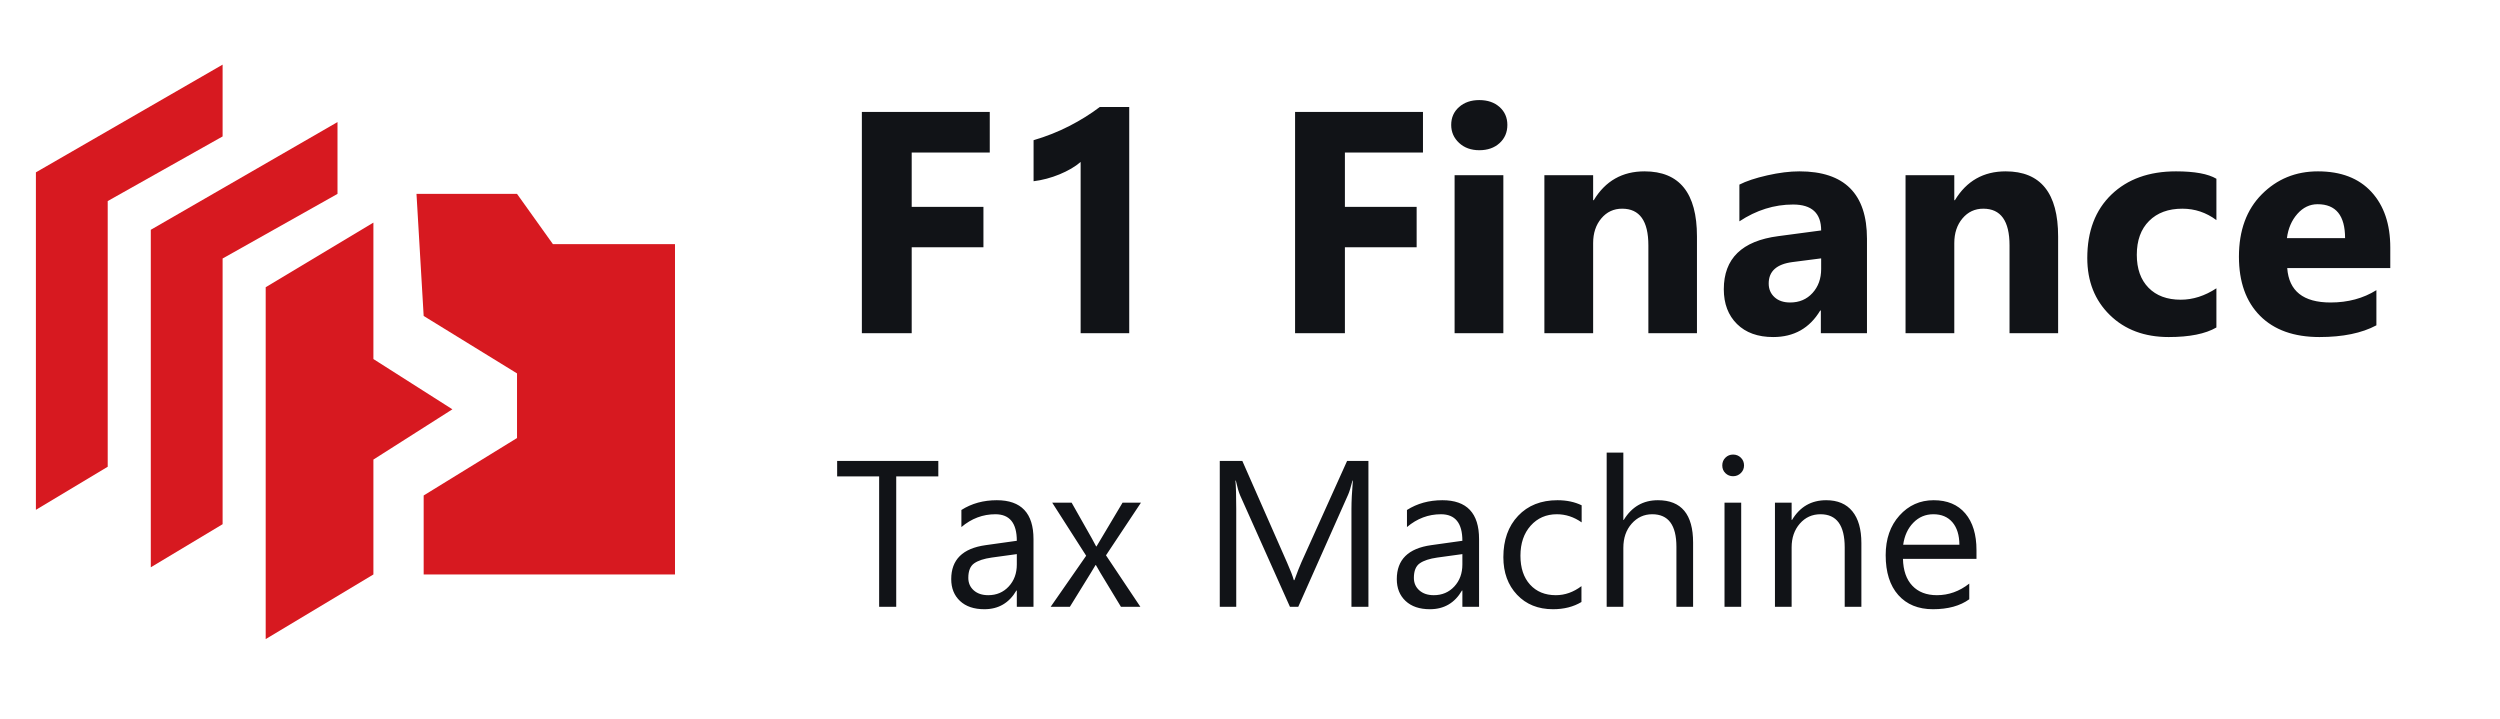
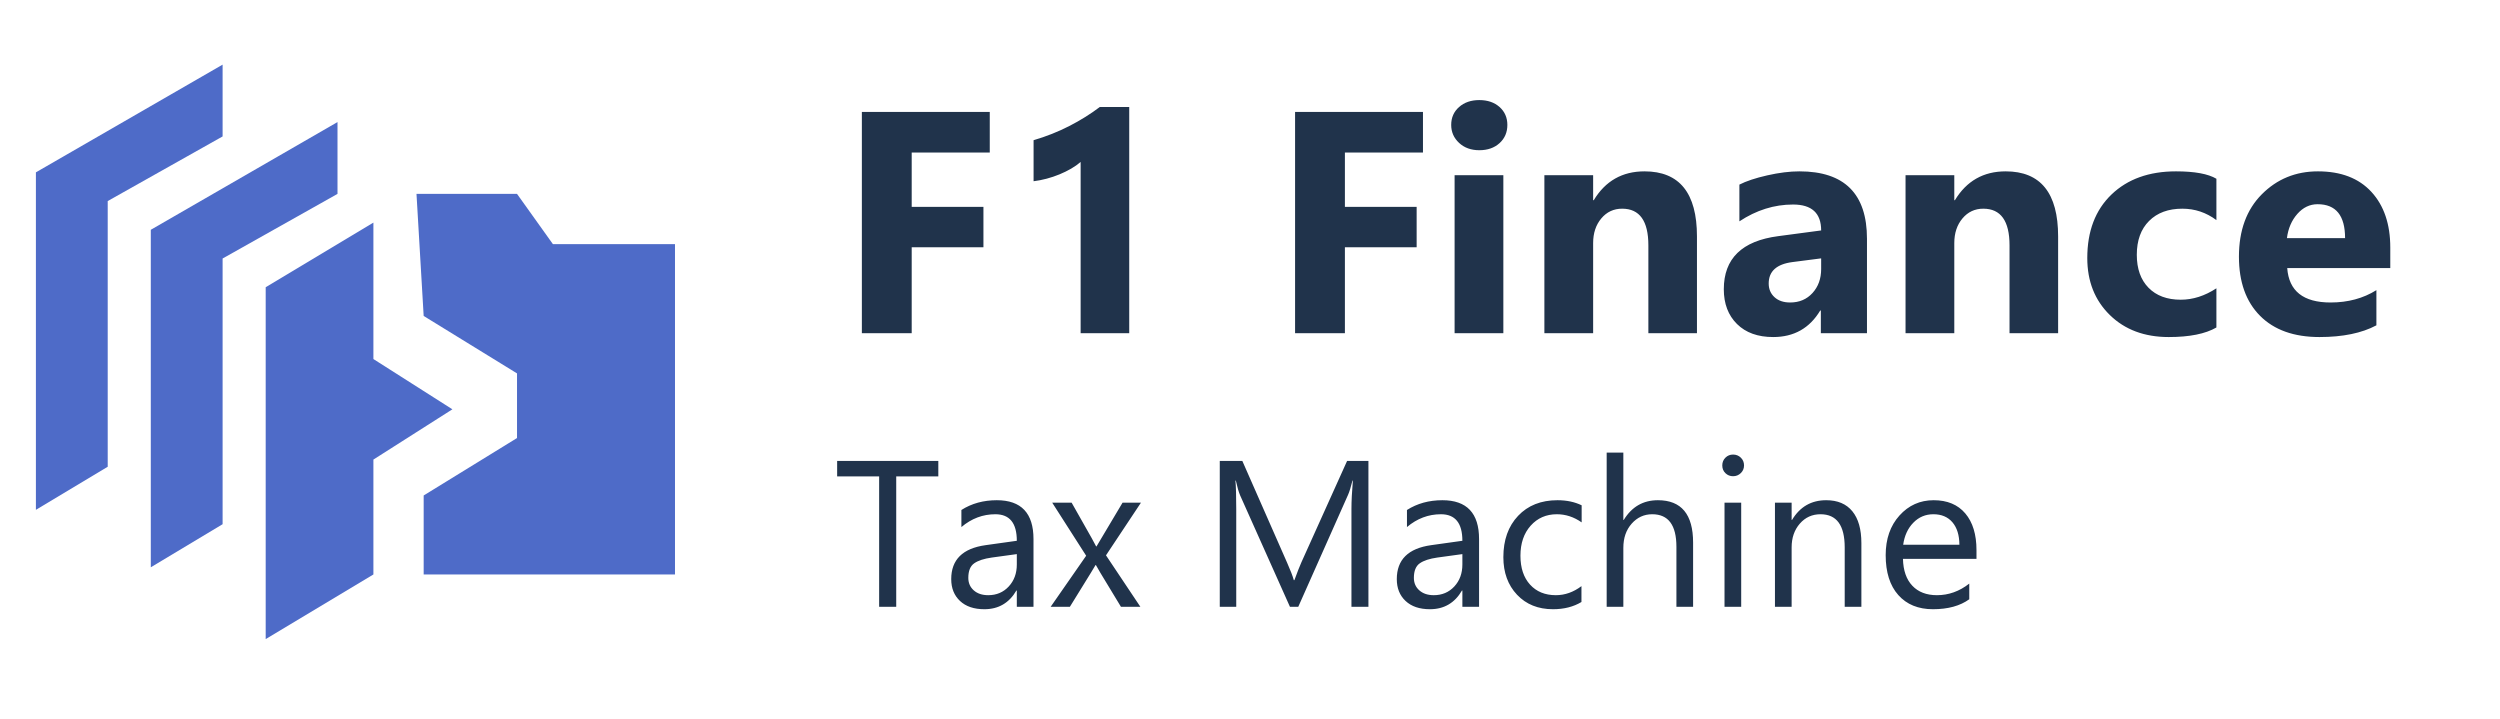
<svg xmlns="http://www.w3.org/2000/svg" viewBox="0 0 348.15 100" role="img" aria-label="F1 Finance Tax Machine">
-   <path fill="#D71920" d="M 5 24 L 31 9 L 31 19 L 15 28 L 15 65 L 5 71 Z" />
-   <path fill="#D71920" d="M 21 32 L 47 17 L 47 27 L 31 36 L 31 73 L 21 79 Z" />
-   <path fill="#D71920" d="M 37 40 L 52 31 L 52 50 L 63 57 L 52 64 L 52 80 L 37 89 Z" />
-   <path fill="#D71920" d="M 58 27 L 72 27 L 77 34 L 94 34 L 94 80 L 59 80 L 59 69 L 72 61 L 72 52 L 59 44 Z" />
-   <path fill="#111317" d="M 137.834 21.242 L 126.963 21.242 L 126.963 28.804 L 136.953 28.804 L 136.953 34.433 L 126.963 34.433 L 126.963 46.4 L 120.023 46.4 L 120.023 15.591 L 137.834 15.591 L 137.834 21.242 Z M 157.256 14.904 L 157.256 46.4 L 150.489 46.4 L 150.489 22.552 Q 149.93 23.046 149.167 23.487 Q 148.405 23.927 147.545 24.282 Q 146.686 24.636 145.762 24.883 Q 144.838 25.13 143.936 25.238 L 143.936 19.523 Q 146.578 18.749 148.92 17.546 Q 151.262 16.343 153.153 14.904 L 157.256 14.904 Z M 198.163 21.242 L 187.291 21.242 L 187.291 28.804 L 197.282 28.804 L 197.282 34.433 L 187.291 34.433 L 187.291 46.4 L 180.352 46.4 L 180.352 15.591 L 198.163 15.591 L 198.163 21.242 Z M 206.004 20.919 Q 204.286 20.919 203.19 19.899 Q 202.094 18.878 202.094 17.396 Q 202.094 15.871 203.19 14.904 Q 204.286 13.937 206.004 13.937 Q 207.745 13.937 208.83 14.904 Q 209.915 15.871 209.915 17.396 Q 209.915 18.943 208.83 19.931 Q 207.745 20.919 206.004 20.919 Z M 209.356 46.4 L 202.567 46.4 L 202.567 24.4 L 209.356 24.4 L 209.356 46.4 Z M 236.319 46.4 L 229.552 46.4 L 229.552 34.175 Q 229.552 29.062 225.899 29.062 Q 224.137 29.062 222.999 30.416 Q 221.86 31.769 221.86 33.853 L 221.86 46.4 L 215.071 46.4 L 215.071 24.4 L 221.86 24.4 L 221.86 27.88 L 221.946 27.88 Q 224.374 23.863 229.014 23.863 Q 236.319 23.863 236.319 32.929 L 236.319 46.4 Z M 259.995 46.4 L 253.571 46.4 L 253.571 43.242 L 253.485 43.242 Q 251.272 46.937 246.932 46.937 Q 243.731 46.937 241.894 45.122 Q 240.057 43.306 240.057 40.277 Q 240.057 33.875 247.641 32.886 L 253.614 32.091 Q 253.614 28.482 249.704 28.482 Q 245.772 28.482 242.227 30.824 L 242.227 25.71 Q 243.645 24.98 246.105 24.421 Q 248.565 23.863 250.585 23.863 Q 259.995 23.863 259.995 33.251 L 259.995 46.4 Z M 253.614 37.462 L 253.614 35.98 L 249.618 36.496 Q 246.309 36.925 246.309 39.482 Q 246.309 40.642 247.115 41.383 Q 247.921 42.125 249.296 42.125 Q 251.208 42.125 252.411 40.803 Q 253.614 39.482 253.614 37.462 Z M 286.614 46.4 L 279.847 46.4 L 279.847 34.175 Q 279.847 29.062 276.194 29.062 Q 274.433 29.062 273.294 30.416 Q 272.155 31.769 272.155 33.853 L 272.155 46.4 L 265.366 46.4 L 265.366 24.4 L 272.155 24.4 L 272.155 27.88 L 272.241 27.88 Q 274.669 23.863 279.31 23.863 Q 286.614 23.863 286.614 32.929 L 286.614 46.4 Z M 308.657 45.605 Q 306.359 46.937 302.019 46.937 Q 296.948 46.937 293.812 43.865 Q 290.675 40.793 290.675 35.937 Q 290.675 30.33 294.037 27.096 Q 297.4 23.863 303.029 23.863 Q 306.917 23.863 308.657 24.894 L 308.657 30.652 Q 306.531 29.062 303.909 29.062 Q 300.988 29.062 299.28 30.77 Q 297.571 32.478 297.571 35.486 Q 297.571 38.408 299.204 40.073 Q 300.837 41.738 303.695 41.738 Q 306.23 41.738 308.657 40.148 L 308.657 45.605 Z M 332.871 37.334 L 318.519 37.334 Q 318.863 42.125 324.556 42.125 Q 328.187 42.125 330.937 40.406 L 330.937 45.304 Q 327.886 46.937 323.009 46.937 Q 317.681 46.937 314.738 43.983 Q 311.794 41.029 311.794 35.744 Q 311.794 30.265 314.974 27.064 Q 318.154 23.863 322.794 23.863 Q 327.607 23.863 330.239 26.72 Q 332.871 29.578 332.871 34.476 L 332.871 37.334 Z M 326.576 33.166 Q 326.576 28.439 322.751 28.439 Q 321.119 28.439 319.926 29.792 Q 318.734 31.146 318.476 33.166 L 326.576 33.166 Z" />
-   <path fill="#111317" d="M 130.67 66.347 L 124.808 66.347 L 124.808 84.5 L 122.429 84.5 L 122.429 66.347 L 116.581 66.347 L 116.581 64.194 L 130.67 64.194 L 130.67 66.347 Z M 143.924 84.5 L 141.602 84.5 L 141.602 82.234 L 141.545 82.234 C 140.535 83.971 139.048 84.84 137.084 84.84 C 135.64 84.84 134.51 84.458 133.693 83.693 C 132.877 82.928 132.468 81.913 132.468 80.648 C 132.468 77.939 134.064 76.363 137.254 75.919 L 141.602 75.31 C 141.602 72.846 140.606 71.614 138.614 71.614 C 136.867 71.614 135.291 72.209 133.884 73.398 L 133.884 71.02 C 135.31 70.113 136.952 69.66 138.812 69.66 C 142.22 69.66 143.924 71.463 143.924 75.069 L 143.924 84.5 Z M 141.602 77.165 L 138.104 77.646 C 137.028 77.798 136.216 78.064 135.668 78.447 C 135.121 78.829 134.847 79.506 134.847 80.479 C 134.847 81.187 135.1 81.765 135.605 82.213 C 136.11 82.662 136.782 82.886 137.623 82.886 C 138.774 82.886 139.725 82.482 140.476 81.675 C 141.226 80.868 141.602 79.846 141.602 78.609 L 141.602 77.165 Z M 158.891 70 L 154.02 77.335 L 158.806 84.5 L 156.102 84.5 L 153.255 79.799 C 153.076 79.506 152.864 79.138 152.618 78.694 L 152.562 78.694 C 152.514 78.779 152.292 79.147 151.896 79.799 L 148.993 84.5 L 146.317 84.5 L 151.259 77.392 L 146.529 70 L 149.234 70 L 152.038 74.956 C 152.245 75.324 152.448 75.702 152.646 76.089 L 152.703 76.089 L 156.328 70 L 158.891 70 Z M 190.567 84.5 L 188.203 84.5 L 188.203 70.878 C 188.203 69.802 188.269 68.485 188.401 66.927 L 188.344 66.927 C 188.118 67.843 187.915 68.499 187.735 68.896 L 180.797 84.5 L 179.636 84.5 L 172.711 69.009 C 172.513 68.556 172.31 67.862 172.103 66.927 L 172.046 66.927 C 172.121 67.739 172.159 69.065 172.159 70.906 L 172.159 84.5 L 169.865 84.5 L 169.865 64.194 L 173.009 64.194 L 179.239 78.354 C 179.721 79.44 180.032 80.252 180.174 80.79 L 180.259 80.79 C 180.665 79.676 180.99 78.845 181.236 78.298 L 187.594 64.194 L 190.567 64.194 L 190.567 84.5 Z M 205.974 84.5 L 203.651 84.5 L 203.651 82.234 L 203.595 82.234 C 202.585 83.971 201.098 84.84 199.134 84.84 C 197.69 84.84 196.559 84.458 195.743 83.693 C 194.926 82.928 194.518 81.913 194.518 80.648 C 194.518 77.939 196.113 76.363 199.304 75.919 L 203.651 75.31 C 203.651 72.846 202.655 71.614 200.664 71.614 C 198.917 71.614 197.341 72.209 195.934 73.398 L 195.934 71.02 C 197.36 70.113 199.002 69.66 200.862 69.66 C 204.27 69.66 205.974 71.463 205.974 75.069 L 205.974 84.5 Z M 203.651 77.165 L 200.154 77.646 C 199.078 77.798 198.266 78.064 197.718 78.447 C 197.171 78.829 196.897 79.506 196.897 80.479 C 196.897 81.187 197.149 81.765 197.655 82.213 C 198.16 82.662 198.832 82.886 199.672 82.886 C 200.824 82.886 201.775 82.482 202.526 81.675 C 203.276 80.868 203.651 79.846 203.651 78.609 L 203.651 77.165 Z M 220.233 83.834 C 219.119 84.505 217.797 84.84 216.268 84.84 C 214.201 84.84 212.532 84.167 211.262 82.822 C 209.993 81.477 209.358 79.733 209.358 77.59 C 209.358 75.201 210.042 73.283 211.411 71.834 C 212.78 70.385 214.607 69.66 216.891 69.66 C 218.166 69.66 219.289 69.896 220.261 70.368 L 220.261 72.747 C 219.185 71.992 218.033 71.614 216.806 71.614 C 215.324 71.614 214.109 72.145 213.16 73.207 C 212.211 74.269 211.737 75.664 211.737 77.392 C 211.737 79.091 212.183 80.431 213.075 81.413 C 213.967 82.395 215.164 82.886 216.665 82.886 C 217.93 82.886 219.119 82.466 220.233 81.625 L 220.233 83.834 Z M 235.781 84.5 L 233.458 84.5 L 233.458 76.146 C 233.458 73.125 232.335 71.614 230.088 71.614 C 228.956 71.614 228.002 72.051 227.228 72.924 C 226.454 73.797 226.067 74.918 226.067 76.287 L 226.067 84.5 L 223.745 84.5 L 223.745 63.033 L 226.067 63.033 L 226.067 72.407 L 226.124 72.407 C 227.237 70.576 228.823 69.66 230.881 69.66 C 234.148 69.66 235.781 71.628 235.781 75.565 L 235.781 84.5 Z M 241.346 66.318 C 240.93 66.318 240.576 66.177 240.284 65.894 C 239.991 65.61 239.845 65.252 239.845 64.817 C 239.845 64.383 239.991 64.022 240.284 63.734 C 240.576 63.446 240.93 63.302 241.346 63.302 C 241.771 63.302 242.132 63.446 242.429 63.734 C 242.726 64.022 242.875 64.383 242.875 64.817 C 242.875 65.233 242.726 65.587 242.429 65.879 C 242.132 66.172 241.771 66.318 241.346 66.318 Z M 242.479 84.5 L 240.156 84.5 L 240.156 70 L 242.479 70 L 242.479 84.5 Z M 259.216 84.5 L 256.894 84.5 L 256.894 76.23 C 256.894 73.153 255.77 71.614 253.523 71.614 C 252.362 71.614 251.402 72.051 250.642 72.924 C 249.882 73.797 249.502 74.899 249.502 76.23 L 249.502 84.5 L 247.18 84.5 L 247.18 70 L 249.502 70 L 249.502 72.407 L 249.559 72.407 C 250.654 70.576 252.24 69.66 254.316 69.66 C 255.902 69.66 257.115 70.172 257.956 71.197 C 258.796 72.221 259.216 73.701 259.216 75.636 L 259.216 84.5 Z M 275.245 77.831 L 265.007 77.831 C 265.045 79.445 265.479 80.691 266.31 81.569 C 267.141 82.447 268.283 82.886 269.737 82.886 C 271.37 82.886 272.871 82.348 274.24 81.271 L 274.24 83.452 C 272.965 84.377 271.28 84.84 269.185 84.84 C 267.136 84.84 265.527 84.181 264.356 82.865 C 263.185 81.548 262.6 79.695 262.6 77.307 C 262.6 75.05 263.24 73.212 264.519 71.791 C 265.798 70.371 267.386 69.66 269.284 69.66 C 271.181 69.66 272.649 70.274 273.688 71.501 C 274.726 72.728 275.245 74.432 275.245 76.613 L 275.245 77.831 Z M 272.866 75.862 C 272.857 74.522 272.533 73.479 271.896 72.733 C 271.259 71.987 270.374 71.614 269.241 71.614 C 268.146 71.614 267.216 72.006 266.452 72.79 C 265.687 73.573 265.215 74.597 265.036 75.862 L 272.866 75.862 Z" />
+   <path fill="#4E6BC8" d="M 5 24 L 31 9 L 31 19 L 15 28 L 15 65 L 5 71 Z" />
+   <path fill="#4E6BC8" d="M 21 32 L 47 17 L 47 27 L 31 36 L 31 73 L 21 79 Z" />
+   <path fill="#4E6BC8" d="M 37 40 L 52 31 L 52 50 L 63 57 L 52 64 L 52 80 L 37 89 Z" />
+   <path fill="#4E6BC8" d="M 58 27 L 72 27 L 77 34 L 94 34 L 94 80 L 59 80 L 59 69 L 72 61 L 72 52 L 59 44 Z" />
+   <path fill="#20334B" d="M 137.834 21.242 L 126.963 21.242 L 126.963 28.804 L 136.953 28.804 L 136.953 34.433 L 126.963 34.433 L 126.963 46.4 L 120.023 46.4 L 120.023 15.591 L 137.834 15.591 L 137.834 21.242 Z M 157.256 14.904 L 157.256 46.4 L 150.489 46.4 L 150.489 22.552 Q 149.93 23.046 149.167 23.487 Q 148.405 23.927 147.545 24.282 Q 146.686 24.636 145.762 24.883 Q 144.838 25.13 143.936 25.238 L 143.936 19.523 Q 146.578 18.749 148.92 17.546 Q 151.262 16.343 153.153 14.904 L 157.256 14.904 Z M 198.163 21.242 L 187.291 21.242 L 187.291 28.804 L 197.282 28.804 L 197.282 34.433 L 187.291 34.433 L 187.291 46.4 L 180.352 46.4 L 180.352 15.591 L 198.163 15.591 L 198.163 21.242 Z M 206.004 20.919 Q 204.286 20.919 203.19 19.899 Q 202.094 18.878 202.094 17.396 Q 202.094 15.871 203.19 14.904 Q 204.286 13.937 206.004 13.937 Q 207.745 13.937 208.83 14.904 Q 209.915 15.871 209.915 17.396 Q 209.915 18.943 208.83 19.931 Q 207.745 20.919 206.004 20.919 Z M 209.356 46.4 L 202.567 46.4 L 202.567 24.4 L 209.356 24.4 L 209.356 46.4 Z M 236.319 46.4 L 229.552 46.4 L 229.552 34.175 Q 229.552 29.062 225.899 29.062 Q 224.137 29.062 222.999 30.416 Q 221.86 31.769 221.86 33.853 L 221.86 46.4 L 215.071 46.4 L 215.071 24.4 L 221.86 24.4 L 221.86 27.88 L 221.946 27.88 Q 224.374 23.863 229.014 23.863 Q 236.319 23.863 236.319 32.929 L 236.319 46.4 Z M 259.995 46.4 L 253.571 46.4 L 253.571 43.242 L 253.485 43.242 Q 251.272 46.937 246.932 46.937 Q 243.731 46.937 241.894 45.122 Q 240.057 43.306 240.057 40.277 Q 240.057 33.875 247.641 32.886 L 253.614 32.091 Q 253.614 28.482 249.704 28.482 Q 245.772 28.482 242.227 30.824 L 242.227 25.71 Q 243.645 24.98 246.105 24.421 Q 248.565 23.863 250.585 23.863 Q 259.995 23.863 259.995 33.251 L 259.995 46.4 Z M 253.614 37.462 L 253.614 35.98 L 249.618 36.496 Q 246.309 36.925 246.309 39.482 Q 246.309 40.642 247.115 41.383 Q 247.921 42.125 249.296 42.125 Q 251.208 42.125 252.411 40.803 Q 253.614 39.482 253.614 37.462 Z M 286.614 46.4 L 279.847 46.4 L 279.847 34.175 Q 279.847 29.062 276.194 29.062 Q 274.433 29.062 273.294 30.416 Q 272.155 31.769 272.155 33.853 L 272.155 46.4 L 265.366 46.4 L 265.366 24.4 L 272.155 24.4 L 272.155 27.88 L 272.241 27.88 Q 274.669 23.863 279.31 23.863 Q 286.614 23.863 286.614 32.929 L 286.614 46.4 Z M 308.657 45.605 Q 306.359 46.937 302.019 46.937 Q 296.948 46.937 293.812 43.865 Q 290.675 40.793 290.675 35.937 Q 290.675 30.33 294.037 27.096 Q 297.4 23.863 303.029 23.863 Q 306.917 23.863 308.657 24.894 L 308.657 30.652 Q 306.531 29.062 303.909 29.062 Q 300.988 29.062 299.28 30.77 Q 297.571 32.478 297.571 35.486 Q 297.571 38.408 299.204 40.073 Q 300.837 41.738 303.695 41.738 Q 306.23 41.738 308.657 40.148 L 308.657 45.605 Z M 332.871 37.334 L 318.519 37.334 Q 318.863 42.125 324.556 42.125 Q 328.187 42.125 330.937 40.406 L 330.937 45.304 Q 327.886 46.937 323.009 46.937 Q 317.681 46.937 314.738 43.983 Q 311.794 41.029 311.794 35.744 Q 311.794 30.265 314.974 27.064 Q 318.154 23.863 322.794 23.863 Q 327.607 23.863 330.239 26.72 Q 332.871 29.578 332.871 34.476 L 332.871 37.334 Z M 326.576 33.166 Q 326.576 28.439 322.751 28.439 Q 321.119 28.439 319.926 29.792 Q 318.734 31.146 318.476 33.166 L 326.576 33.166 Z" />
+   <path fill="#20334B" d="M 130.67 66.347 L 124.808 66.347 L 124.808 84.5 L 122.429 84.5 L 122.429 66.347 L 116.581 66.347 L 116.581 64.194 L 130.67 64.194 L 130.67 66.347 Z M 143.924 84.5 L 141.602 84.5 L 141.602 82.234 L 141.545 82.234 C 140.535 83.971 139.048 84.84 137.084 84.84 C 135.64 84.84 134.51 84.458 133.693 83.693 C 132.877 82.928 132.468 81.913 132.468 80.648 C 132.468 77.939 134.064 76.363 137.254 75.919 L 141.602 75.31 C 141.602 72.846 140.606 71.614 138.614 71.614 C 136.867 71.614 135.291 72.209 133.884 73.398 L 133.884 71.02 C 135.31 70.113 136.952 69.66 138.812 69.66 C 142.22 69.66 143.924 71.463 143.924 75.069 L 143.924 84.5 Z M 141.602 77.165 L 138.104 77.646 C 137.028 77.798 136.216 78.064 135.668 78.447 C 135.121 78.829 134.847 79.506 134.847 80.479 C 134.847 81.187 135.1 81.765 135.605 82.213 C 136.11 82.662 136.782 82.886 137.623 82.886 C 138.774 82.886 139.725 82.482 140.476 81.675 C 141.226 80.868 141.602 79.846 141.602 78.609 L 141.602 77.165 Z M 158.891 70 L 154.02 77.335 L 158.806 84.5 L 156.102 84.5 L 153.255 79.799 C 153.076 79.506 152.864 79.138 152.618 78.694 L 152.562 78.694 C 152.514 78.779 152.292 79.147 151.896 79.799 L 148.993 84.5 L 146.317 84.5 L 151.259 77.392 L 146.529 70 L 149.234 70 L 152.038 74.956 C 152.245 75.324 152.448 75.702 152.646 76.089 L 152.703 76.089 L 156.328 70 L 158.891 70 Z M 190.567 84.5 L 188.203 84.5 L 188.203 70.878 C 188.203 69.802 188.269 68.485 188.401 66.927 L 188.344 66.927 C 188.118 67.843 187.915 68.499 187.735 68.896 L 180.797 84.5 L 179.636 84.5 L 172.711 69.009 C 172.513 68.556 172.31 67.862 172.103 66.927 L 172.046 66.927 C 172.121 67.739 172.159 69.065 172.159 70.906 L 172.159 84.5 L 169.865 84.5 L 169.865 64.194 L 173.009 64.194 L 179.239 78.354 C 179.721 79.44 180.032 80.252 180.174 80.79 L 180.259 80.79 C 180.665 79.676 180.99 78.845 181.236 78.298 L 187.594 64.194 L 190.567 64.194 L 190.567 84.5 Z M 205.974 84.5 L 203.651 84.5 L 203.651 82.234 L 203.595 82.234 C 202.585 83.971 201.098 84.84 199.134 84.84 C 197.69 84.84 196.559 84.458 195.743 83.693 C 194.926 82.928 194.518 81.913 194.518 80.648 C 194.518 77.939 196.113 76.363 199.304 75.919 L 203.651 75.31 C 203.651 72.846 202.655 71.614 200.664 71.614 C 198.917 71.614 197.341 72.209 195.934 73.398 L 195.934 71.02 C 197.36 70.113 199.002 69.66 200.862 69.66 C 204.27 69.66 205.974 71.463 205.974 75.069 L 205.974 84.5 Z M 203.651 77.165 L 200.154 77.646 C 199.078 77.798 198.266 78.064 197.718 78.447 C 197.171 78.829 196.897 79.506 196.897 80.479 C 196.897 81.187 197.149 81.765 197.655 82.213 C 198.16 82.662 198.832 82.886 199.672 82.886 C 200.824 82.886 201.775 82.482 202.526 81.675 C 203.276 80.868 203.651 79.846 203.651 78.609 L 203.651 77.165 Z M 220.233 83.834 C 219.119 84.505 217.797 84.84 216.268 84.84 C 214.201 84.84 212.532 84.167 211.262 82.822 C 209.993 81.477 209.358 79.733 209.358 77.59 C 209.358 75.201 210.042 73.283 211.411 71.834 C 212.78 70.385 214.607 69.66 216.891 69.66 C 218.166 69.66 219.289 69.896 220.261 70.368 L 220.261 72.747 C 219.185 71.992 218.033 71.614 216.806 71.614 C 215.324 71.614 214.109 72.145 213.16 73.207 C 212.211 74.269 211.737 75.664 211.737 77.392 C 211.737 79.091 212.183 80.431 213.075 81.413 C 213.967 82.395 215.164 82.886 216.665 82.886 C 217.93 82.886 219.119 82.466 220.233 81.625 L 220.233 83.834 Z M 235.781 84.5 L 233.458 84.5 L 233.458 76.146 C 233.458 73.125 232.335 71.614 230.088 71.614 C 228.956 71.614 228.002 72.051 227.228 72.924 C 226.454 73.797 226.067 74.918 226.067 76.287 L 226.067 84.5 L 223.745 84.5 L 223.745 63.033 L 226.067 63.033 L 226.067 72.407 L 226.124 72.407 C 227.237 70.576 228.823 69.66 230.881 69.66 C 234.148 69.66 235.781 71.628 235.781 75.565 L 235.781 84.5 Z M 241.346 66.318 C 240.93 66.318 240.576 66.177 240.284 65.894 C 239.991 65.61 239.845 65.252 239.845 64.817 C 239.845 64.383 239.991 64.022 240.284 63.734 C 240.576 63.446 240.93 63.302 241.346 63.302 C 241.771 63.302 242.132 63.446 242.429 63.734 C 242.726 64.022 242.875 64.383 242.875 64.817 C 242.875 65.233 242.726 65.587 242.429 65.879 C 242.132 66.172 241.771 66.318 241.346 66.318 Z M 242.479 84.5 L 240.156 84.5 L 240.156 70 L 242.479 70 L 242.479 84.5 Z M 259.216 84.5 L 256.894 84.5 L 256.894 76.23 C 256.894 73.153 255.77 71.614 253.523 71.614 C 252.362 71.614 251.402 72.051 250.642 72.924 C 249.882 73.797 249.502 74.899 249.502 76.23 L 249.502 84.5 L 247.18 84.5 L 247.18 70 L 249.502 70 L 249.502 72.407 L 249.559 72.407 C 250.654 70.576 252.24 69.66 254.316 69.66 C 255.902 69.66 257.115 70.172 257.956 71.197 C 258.796 72.221 259.216 73.701 259.216 75.636 L 259.216 84.5 Z M 275.245 77.831 L 265.007 77.831 C 265.045 79.445 265.479 80.691 266.31 81.569 C 267.141 82.447 268.283 82.886 269.737 82.886 C 271.37 82.886 272.871 82.348 274.24 81.271 L 274.24 83.452 C 272.965 84.377 271.28 84.84 269.185 84.84 C 267.136 84.84 265.527 84.181 264.356 82.865 C 263.185 81.548 262.6 79.695 262.6 77.307 C 262.6 75.05 263.24 73.212 264.519 71.791 C 265.798 70.371 267.386 69.66 269.284 69.66 C 271.181 69.66 272.649 70.274 273.688 71.501 C 274.726 72.728 275.245 74.432 275.245 76.613 L 275.245 77.831 Z M 272.866 75.862 C 272.857 74.522 272.533 73.479 271.896 72.733 C 271.259 71.987 270.374 71.614 269.241 71.614 C 268.146 71.614 267.216 72.006 266.452 72.79 C 265.687 73.573 265.215 74.597 265.036 75.862 L 272.866 75.862 Z" />
</svg>
